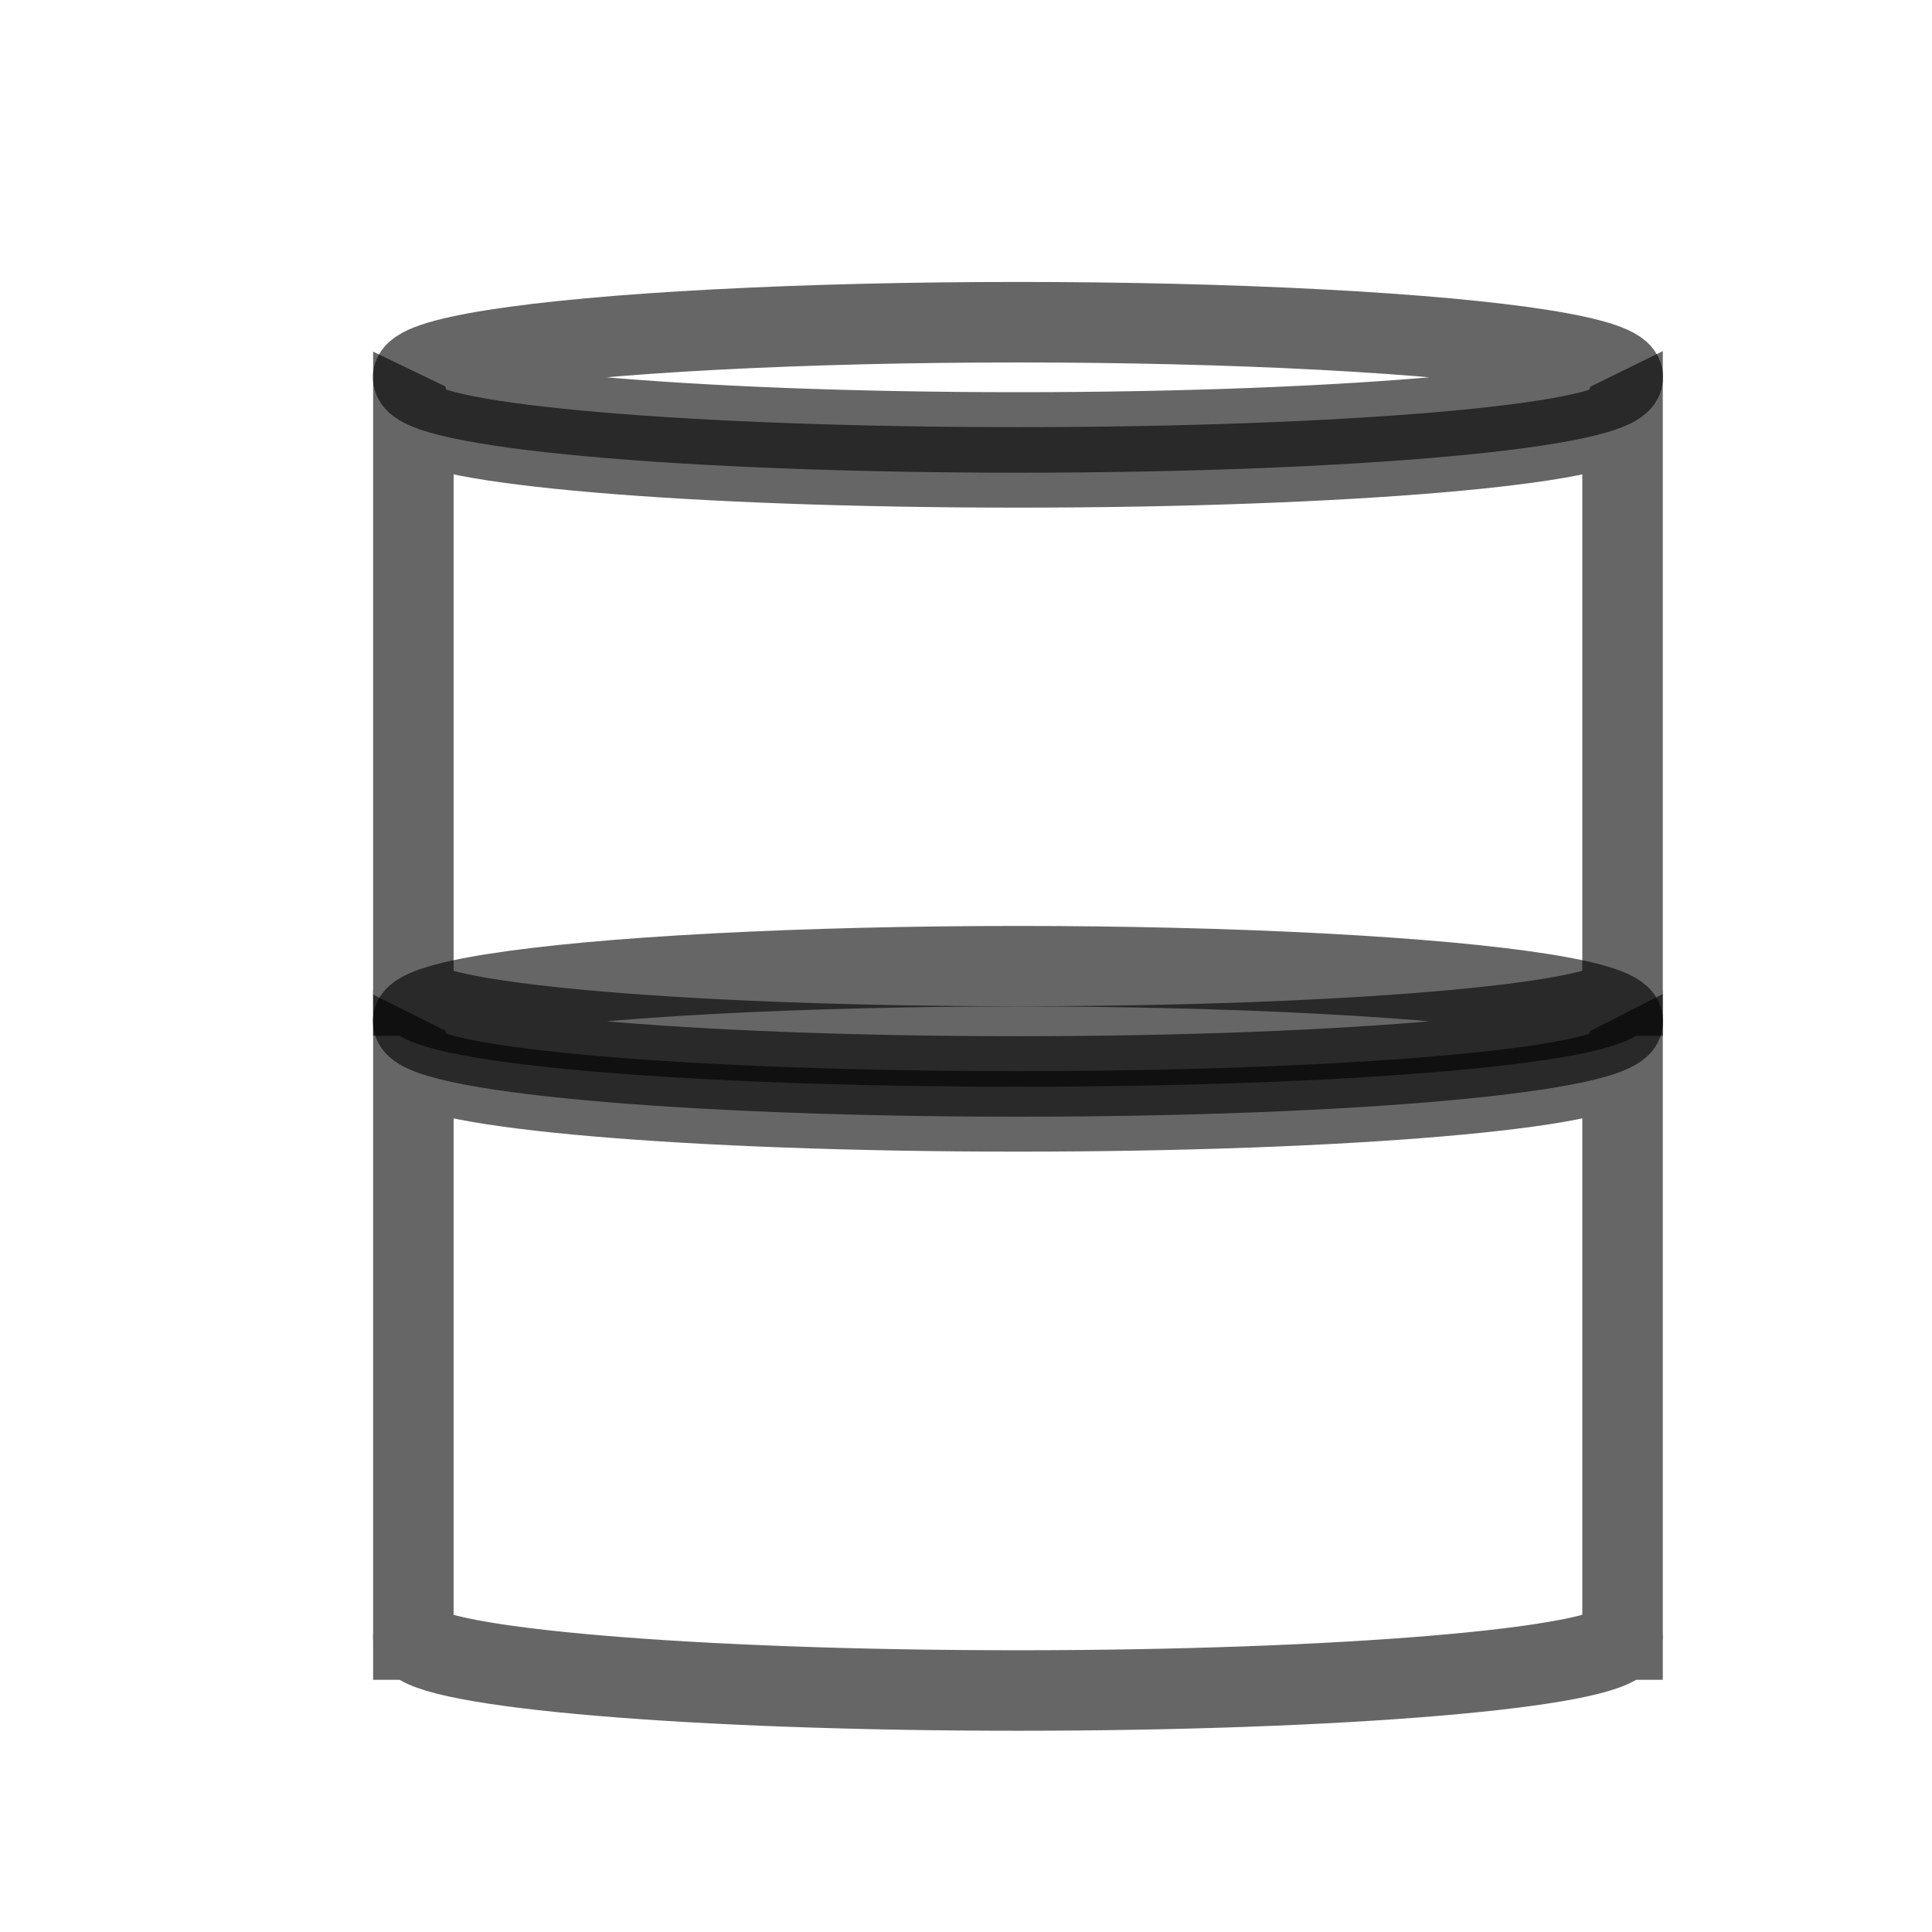
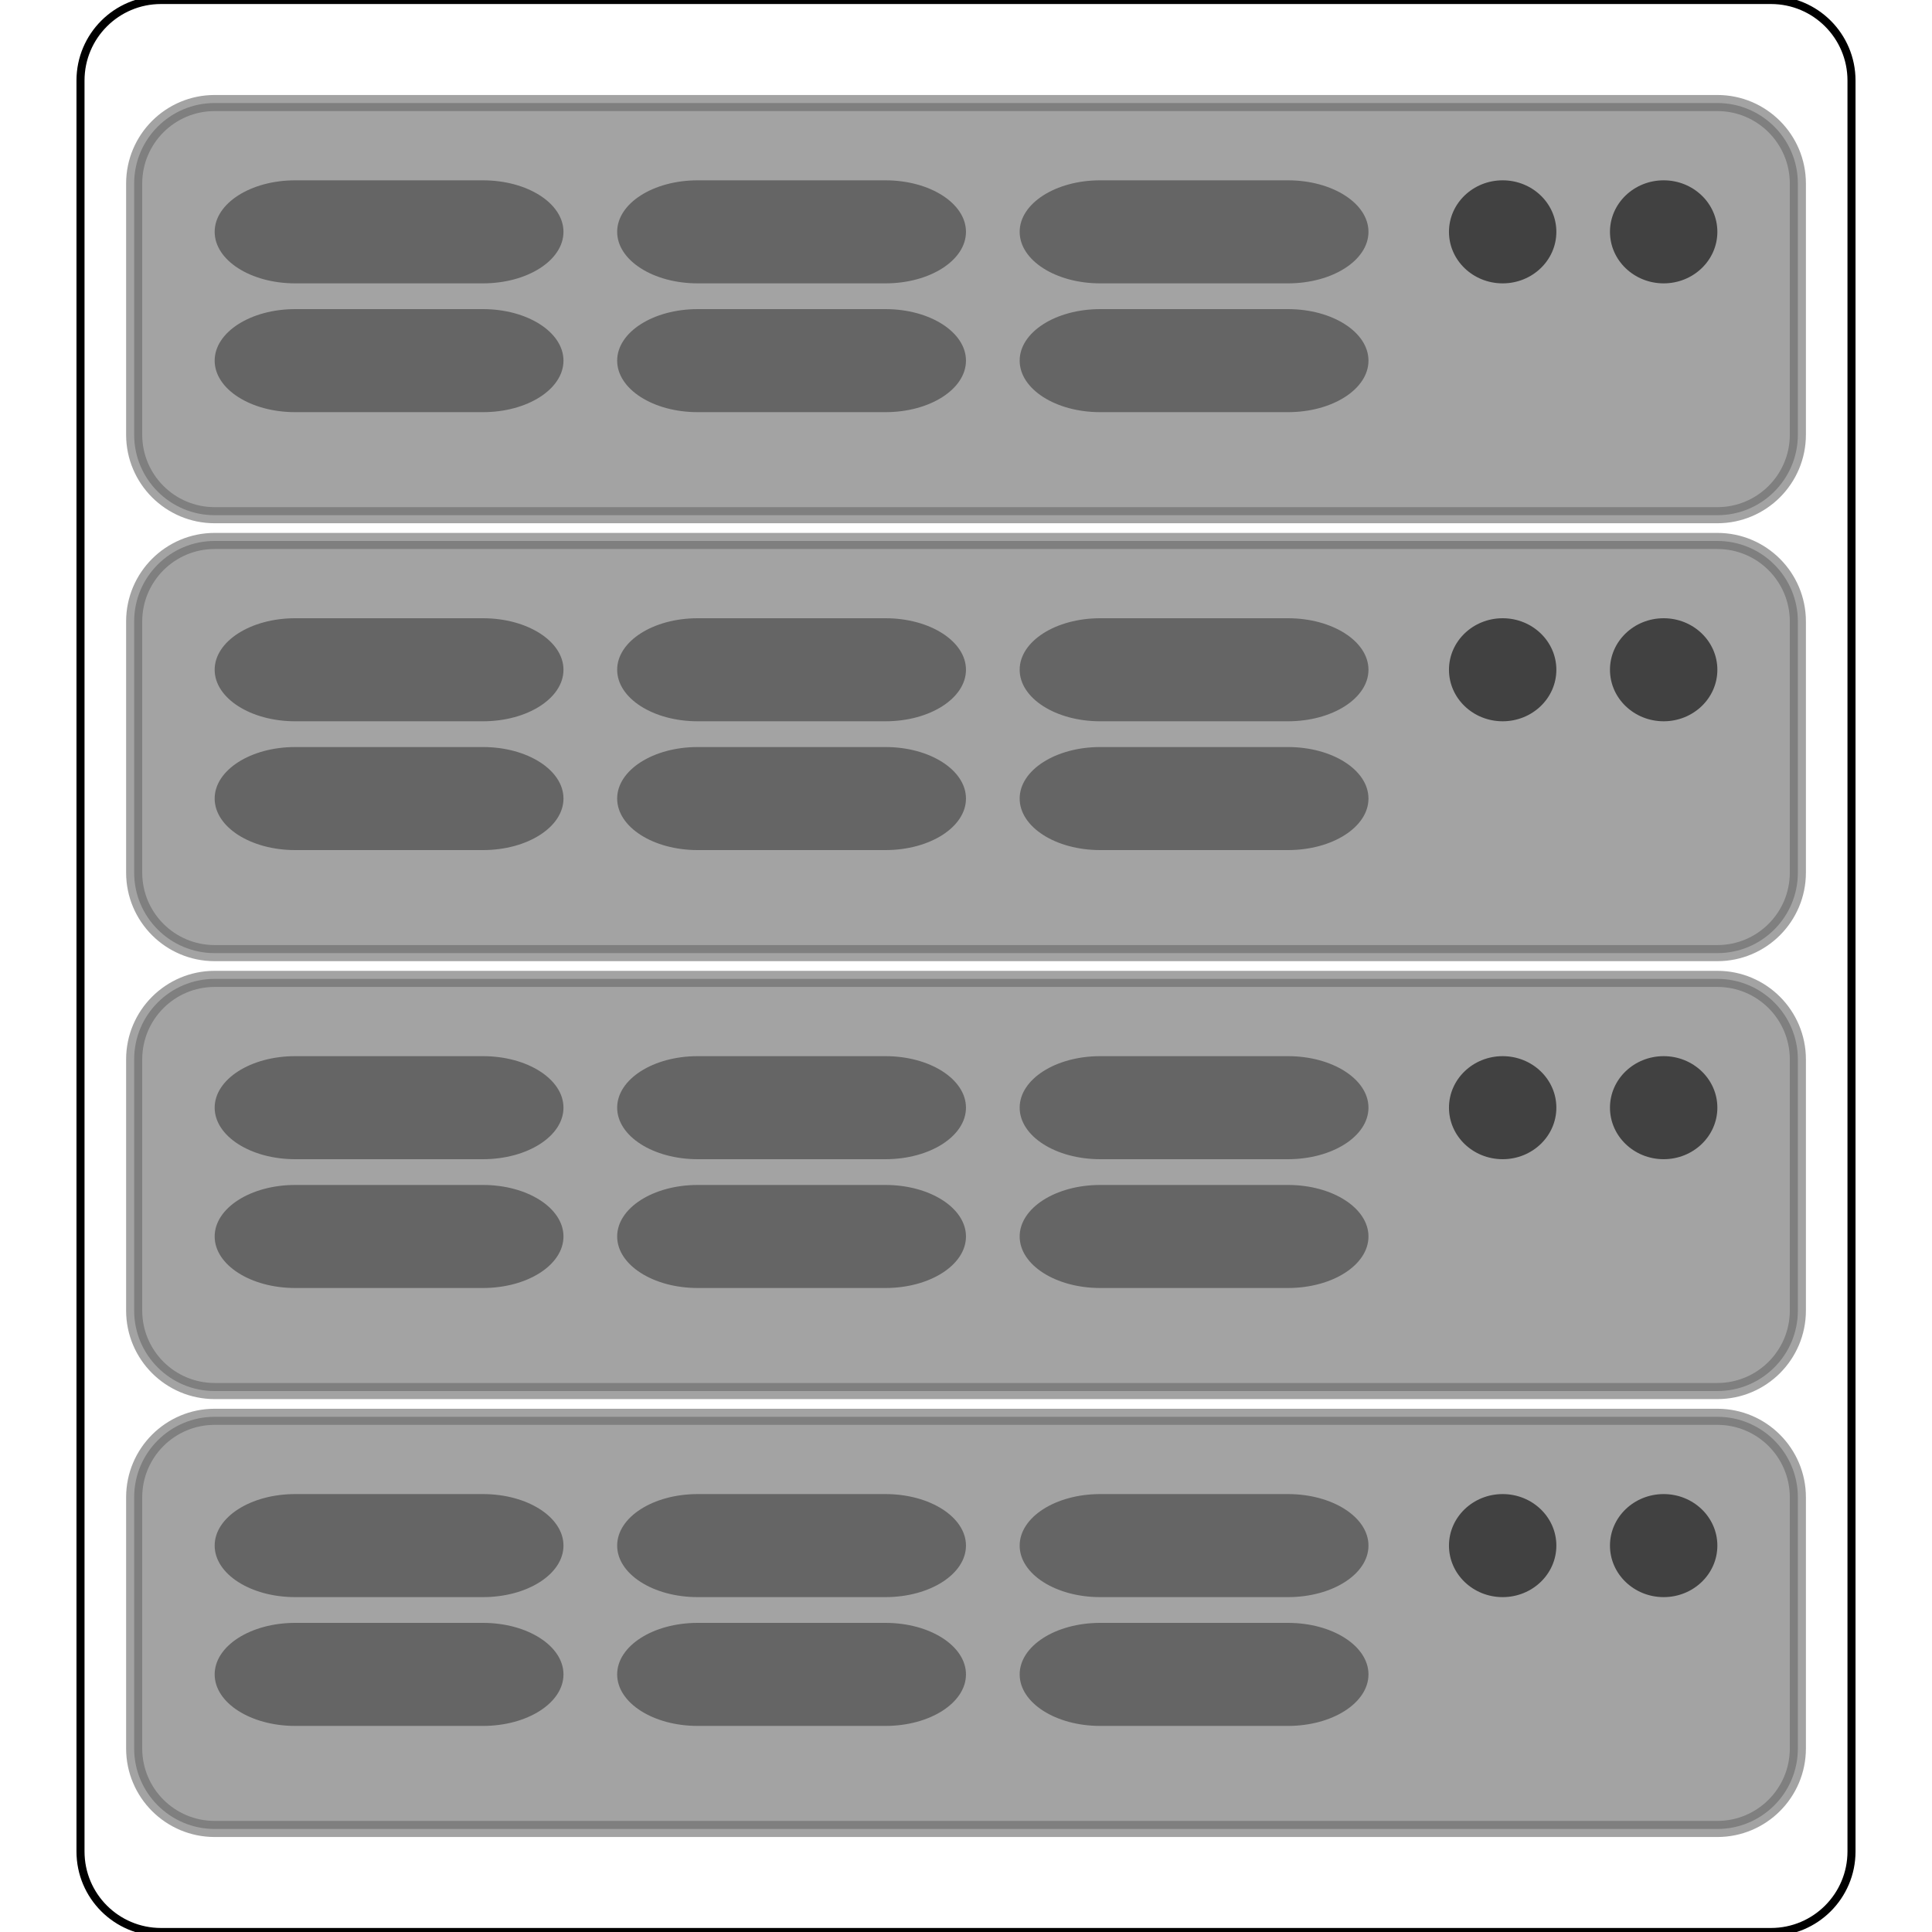
<svg xmlns="http://www.w3.org/2000/svg" width="24px" height="24px" viewBox="0 0 24 24" version="1.1">
  <defs />
  <g id="ADC" stroke="none" stroke-width="1" fill="none" fill-rule="evenodd">
-     <g id="adc_services" transform="translate(-24, -112)" stroke-opacity="0.6" stroke="#000000">
+     <g id="adc_services" transform="translate(-24, -112)">
      <g id="tfre_db_machine" transform="translate(24, 112)">
-         <g id="data-5" transform="translate(5, 12)">
-           <g id="data">
-             <path d="M0.135,1.164 L0.135,8.318 C0.133,8.323 0.133,8.329 0.133,8.335 C0.133,8.34 0.133,8.347 0.135,8.353 L0.135,8.367 L0.14,8.367 C0.324,8.72 3.615,9 7.644,9 C11.672,9 14.963,8.72 15.149,8.367 L15.156,8.367 L15.156,8.353 C15.158,8.347 15.158,8.34 15.158,8.335 C15.158,8.329 15.158,8.323 15.156,8.318 L15.156,1.164 C15.156,1.164 15.154,1.165 15.154,1.165 C15.018,1.522 11.705,1.806 7.644,1.806 C3.583,1.806 0.274,1.522 0.137,1.165 C0.137,1.165 0.135,1.164 0.135,1.164 L0.135,1.164 Z" id="path5588" />
-             <path d="M15.159,0.687 C15.159,1.065 11.795,1.372 7.646,1.372 C3.496,1.372 0.132,1.065 0.132,0.687 C0.132,0.442 1.564,0.216 3.889,0.094 C6.213,-0.028 9.078,-0.028 11.402,0.094 C13.727,0.216 15.159,0.442 15.159,0.687 L15.159,0.687 Z" id="path5584" />
+         <g id="machine" transform="translate(1, 0)">
+           <g id="datacenter-3" transform="translate(0.666667, 12.16)" fill-opacity="0.6" fill="#000000">
+             <rect id="Rectangle-98" stroke-opacity="0.6" stroke="#000000" stroke-width="0.2" opacity="0.6" x="0" y="0" width="20.667" height="5.12" rx="1" />
+             <rect id="Rectangle-99" opacity="0.632" x="1" y="0.96" width="4.333" height="1.28" rx="1" />
+             <rect id="Rectangle-100" opacity="0.632" x="6" y="0.96" width="4.333" height="1.28" rx="1" />
+             <rect id="Rectangle-101" opacity="0.632" x="11" y="0.96" width="4.333" height="1.28" rx="1" />
+             <rect id="Rectangle-104" opacity="0.632" x="1" y="2.56" width="4.333" height="1.28" rx="1" />
+             <rect id="Rectangle-102" opacity="0.632" x="6" y="2.56" width="4.333" height="1.28" rx="1" />
+             <rect id="Rectangle-103" opacity="0.632" x="11" y="2.56" width="4.333" height="1.28" rx="1" />
+             <ellipse id="Oval-22" cx="17" cy="1.6" rx="0.667" ry="0.64" />
+             <ellipse id="Oval-23" cx="19" cy="1.6" rx="0.667" ry="0.64" />
          </g>
-         </g>
-         <g id="data-6" transform="translate(5, 4)">
-           <g id="data">
-             <path d="M0.135,1.164 L0.135,8.318 C0.133,8.323 0.133,8.329 0.133,8.335 C0.133,8.34 0.133,8.347 0.135,8.353 L0.135,8.367 L0.14,8.367 C0.324,8.72 3.615,9 7.644,9 C11.672,9 14.963,8.72 15.149,8.367 L15.156,8.367 L15.156,8.353 C15.158,8.347 15.158,8.34 15.158,8.335 C15.158,8.329 15.158,8.323 15.156,8.318 L15.156,1.164 C15.156,1.164 15.154,1.165 15.154,1.165 C15.018,1.522 11.705,1.806 7.644,1.806 C3.583,1.806 0.274,1.522 0.137,1.165 C0.137,1.165 0.135,1.164 0.135,1.164 L0.135,1.164 Z" id="path5588" />
-             <path d="M15.159,0.687 C15.159,1.065 11.795,1.372 7.646,1.372 C3.496,1.372 0.132,1.065 0.132,0.687 C0.132,0.442 1.564,0.216 3.889,0.094 C6.213,-0.028 9.078,-0.028 11.402,0.094 C13.727,0.216 15.159,0.442 15.159,0.687 L15.159,0.687 Z" id="path5584" />
+           <g id="datacenter-4" transform="translate(0.666667, 17.6)" fill-opacity="0.6" fill="#000000">
+             <rect id="Rectangle-98" stroke-opacity="0.6" stroke="#000000" stroke-width="0.2" opacity="0.6" x="0" y="0" width="20.667" height="5.12" rx="1" />
+             <rect id="Rectangle-99" opacity="0.632" x="1" y="0.96" width="4.333" height="1.28" rx="1" />
+             <rect id="Rectangle-100" opacity="0.632" x="6" y="0.96" width="4.333" height="1.28" rx="1" />
+             <rect id="Rectangle-101" opacity="0.632" x="11" y="0.96" width="4.333" height="1.28" rx="1" />
+             <rect id="Rectangle-104" opacity="0.632" x="1" y="2.56" width="4.333" height="1.28" rx="1" />
+             <rect id="Rectangle-102" opacity="0.632" x="6" y="2.56" width="4.333" height="1.28" rx="1" />
+             <rect id="Rectangle-103" opacity="0.632" x="11" y="2.56" width="4.333" height="1.28" rx="1" />
+             <ellipse id="Oval-22" cx="17" cy="1.6" rx="0.667" ry="0.64" />
+             <ellipse id="Oval-23" cx="19" cy="1.6" rx="0.667" ry="0.64" />
          </g>
+           <g id="datacenter-2" transform="translate(0.666667, 6.72)" fill-opacity="0.6" fill="#000000">
+             <rect id="Rectangle-98" stroke-opacity="0.6" stroke="#000000" stroke-width="0.2" opacity="0.6" x="0" y="0" width="20.667" height="5.12" rx="1" />
+             <rect id="Rectangle-99" opacity="0.632" x="1" y="0.96" width="4.333" height="1.28" rx="1" />
+             <rect id="Rectangle-100" opacity="0.632" x="6" y="0.96" width="4.333" height="1.28" rx="1" />
+             <rect id="Rectangle-101" opacity="0.632" x="11" y="0.96" width="4.333" height="1.28" rx="1" />
+             <rect id="Rectangle-104" opacity="0.632" x="1" y="2.56" width="4.333" height="1.28" rx="1" />
+             <rect id="Rectangle-102" opacity="0.632" x="6" y="2.56" width="4.333" height="1.28" rx="1" />
+             <rect id="Rectangle-103" opacity="0.632" x="11" y="2.56" width="4.333" height="1.28" rx="1" />
+             <ellipse id="Oval-22" cx="17" cy="1.6" rx="0.667" ry="0.64" />
+             <ellipse id="Oval-23" cx="19" cy="1.6" rx="0.667" ry="0.64" />
+           </g>
+           <g id="datacenter" transform="translate(0.666667, 1.28)" fill-opacity="0.6" fill="#000000">
+             <rect id="Rectangle-98" stroke-opacity="0.6" stroke="#000000" stroke-width="0.2" opacity="0.6" x="0" y="0" width="20.667" height="5.12" rx="1" />
+             <rect id="Rectangle-99" opacity="0.632" x="1" y="0.96" width="4.333" height="1.28" rx="1" />
+             <rect id="Rectangle-100" opacity="0.632" x="6" y="0.96" width="4.333" height="1.28" rx="1" />
+             <rect id="Rectangle-101" opacity="0.632" x="11" y="0.96" width="4.333" height="1.28" rx="1" />
+             <rect id="Rectangle-104" opacity="0.632" x="1" y="2.56" width="4.333" height="1.28" rx="1" />
+             <rect id="Rectangle-102" opacity="0.632" x="6" y="2.56" width="4.333" height="1.28" rx="1" />
+             <rect id="Rectangle-103" opacity="0.632" x="11" y="2.56" width="4.333" height="1.28" rx="1" />
+             <ellipse id="Oval-22" cx="17" cy="1.6" rx="0.667" ry="0.64" />
+             <ellipse id="Oval-23" cx="19" cy="1.6" rx="0.667" ry="0.64" />
+           </g>
+           <rect id="Rectangle-118" stroke="#000000" stroke-width="0.1" x="0" y="0" width="22" height="24" rx="1" />
        </g>
      </g>
    </g>
  </g>
</svg>
